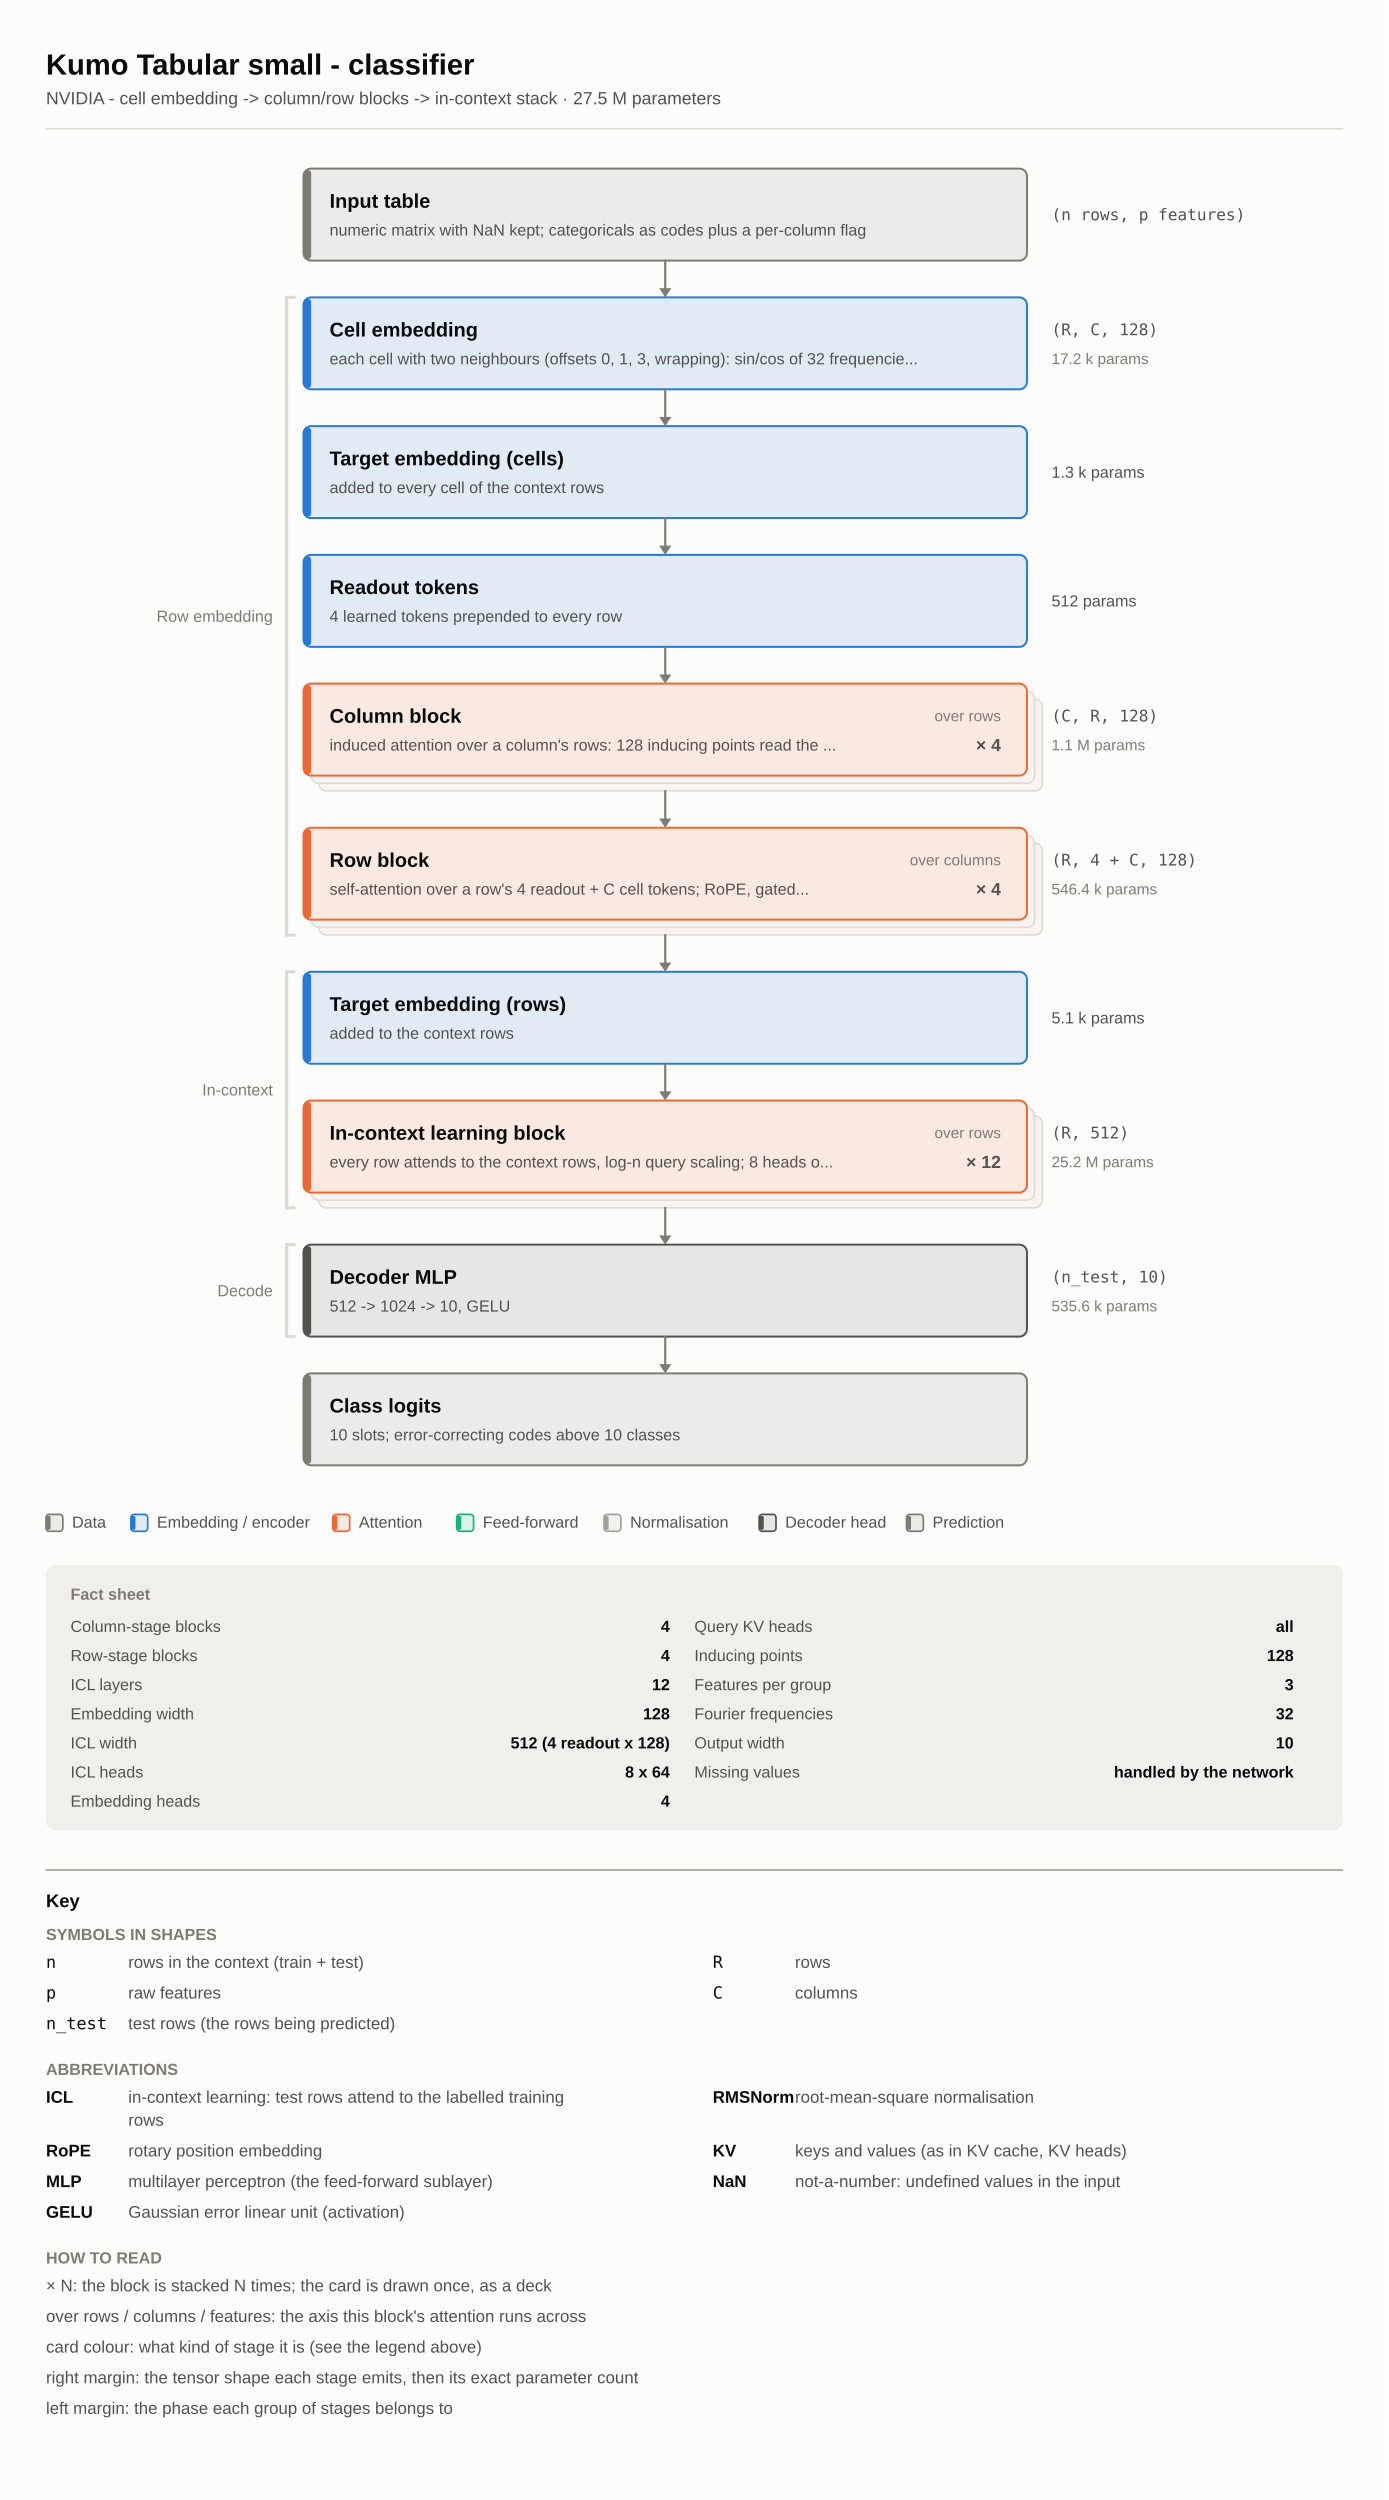
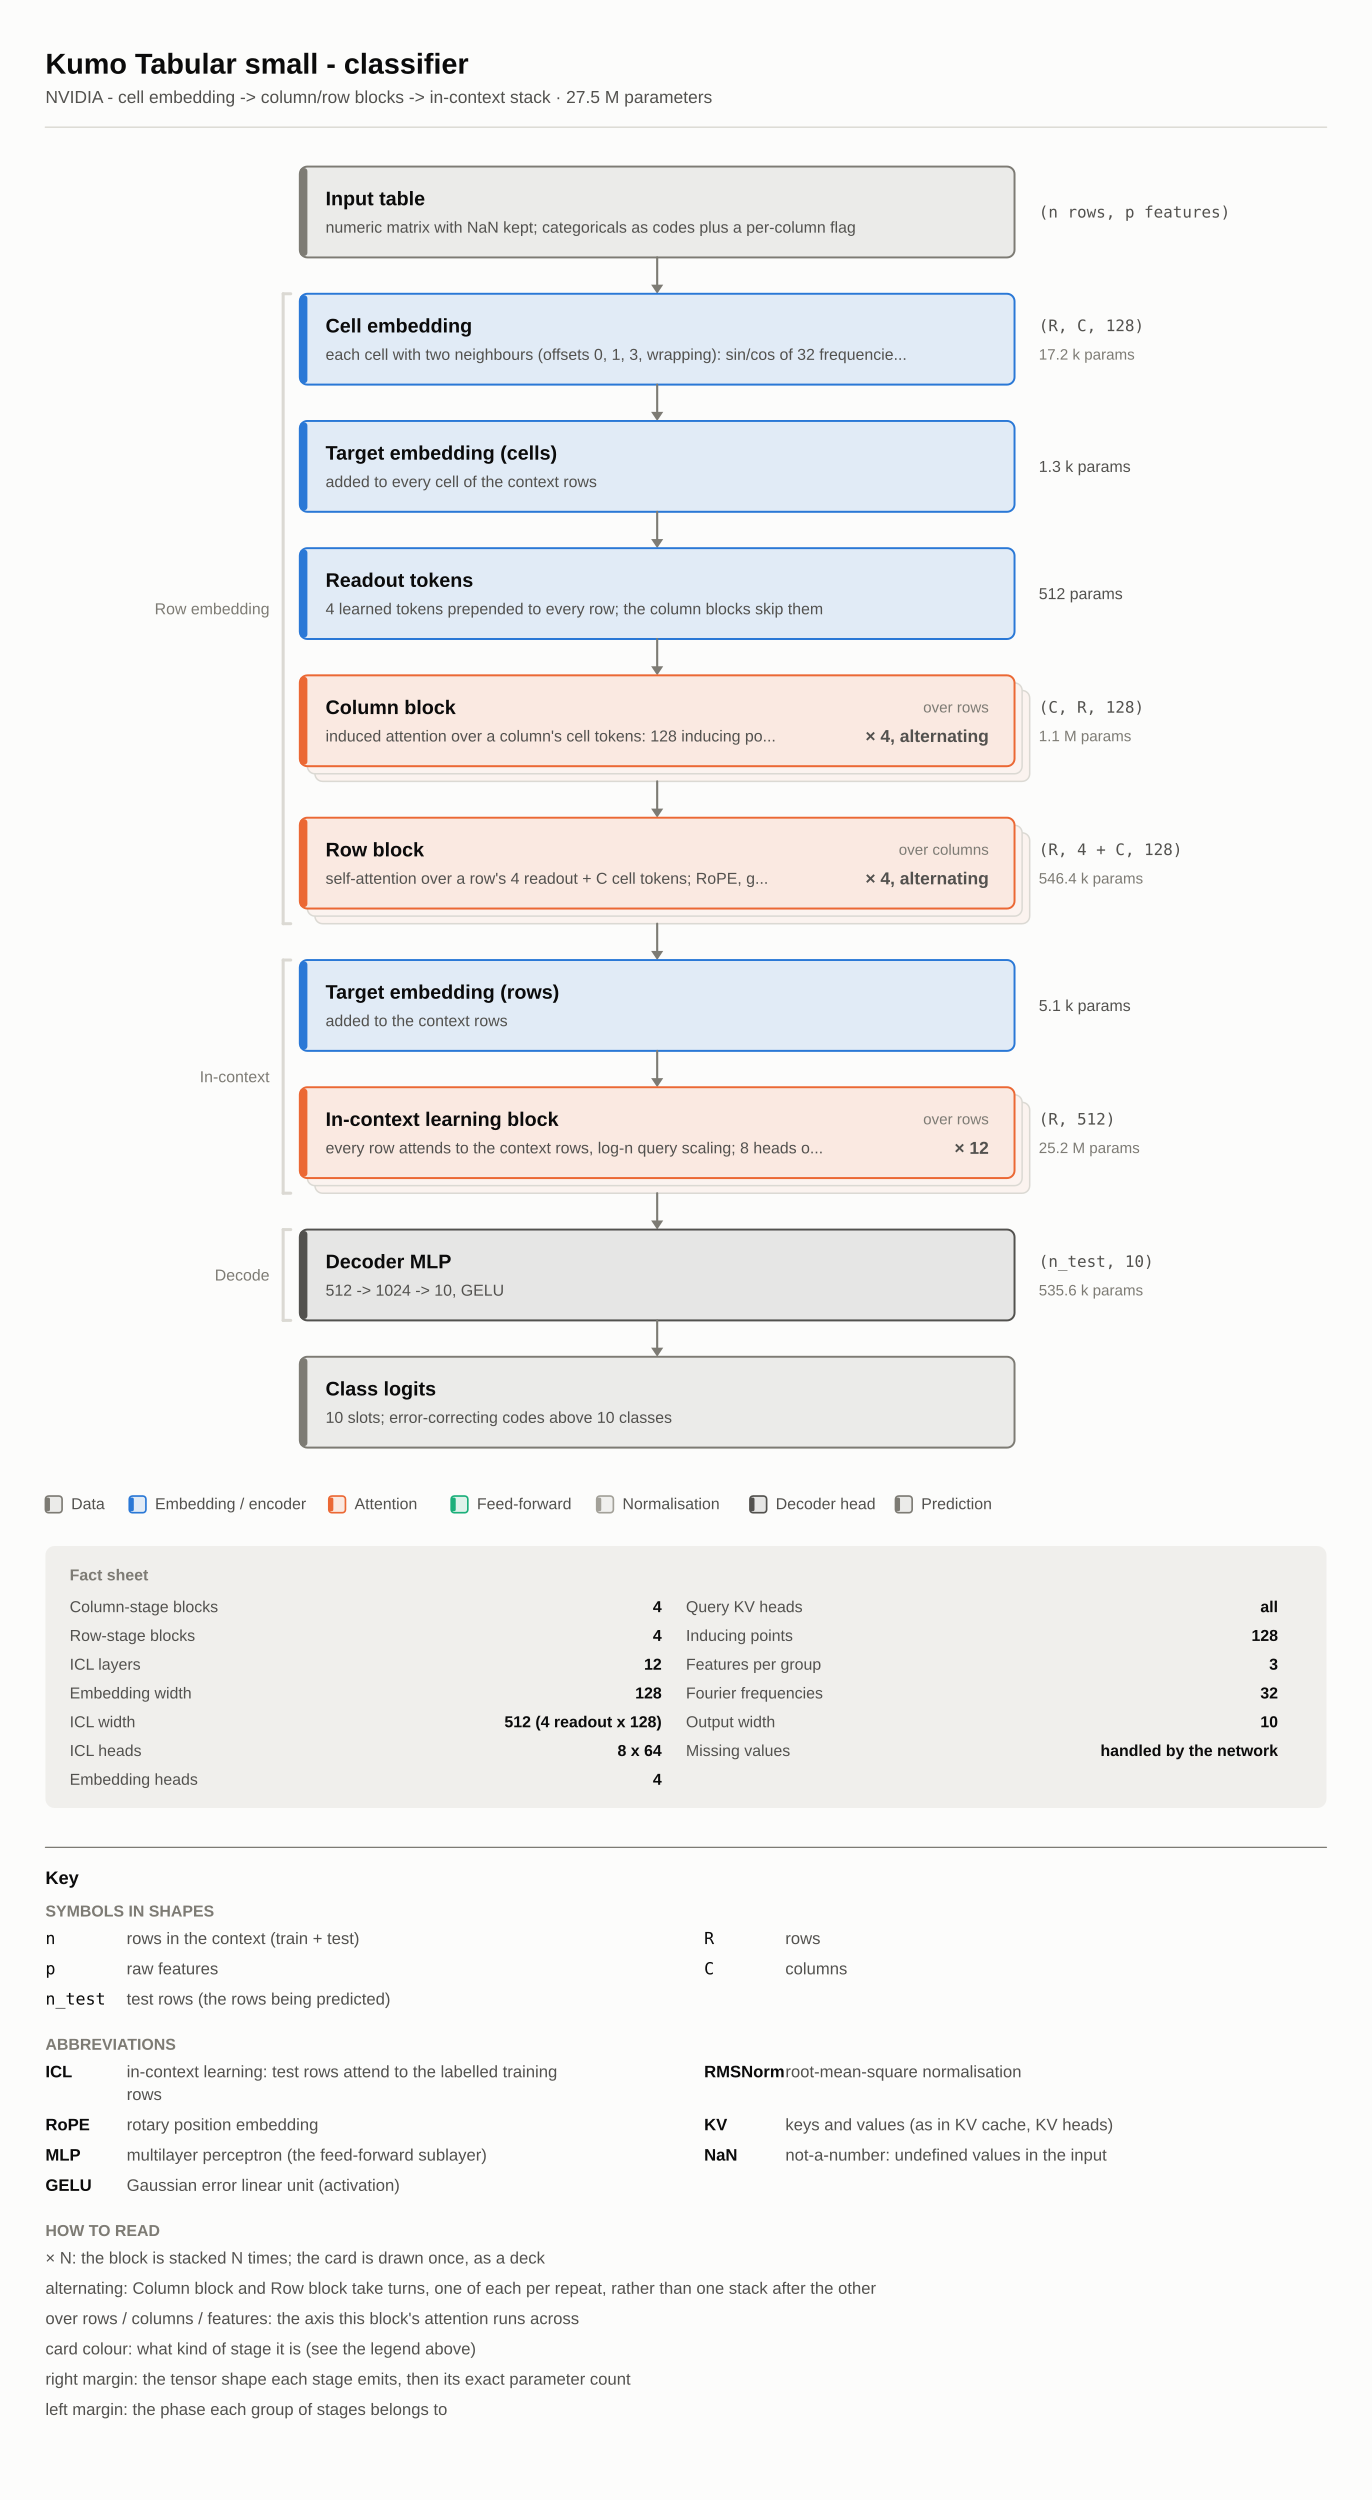
- <svg xmlns="http://www.w3.org/2000/svg" width="906" height="1631" viewBox="0 0 906 1631">
-   <rect width="906" height="1631" fill="#fcfcfb" />
+ <svg xmlns="http://www.w3.org/2000/svg" width="906" height="1651" viewBox="0 0 906 1651">
+   <rect width="906" height="1651" fill="#fcfcfb" />
  <text x="30" y="42" dy="0.35em" font-family="-apple-system, BlinkMacSystemFont, 'Segoe UI', 'Helvetica Neue', Arial, sans-serif" font-size="19px" font-weight="600" fill="#0b0b0b">Kumo Tabular small - classifier</text>
  <text x="30" y="64" dy="0.35em" font-family="-apple-system, BlinkMacSystemFont, 'Segoe UI', 'Helvetica Neue', Arial, sans-serif" font-size="11.5px" fill="#52514e">NVIDIA  -  cell embedding -&gt; column/row blocks -&gt; in-context stack  ·  27.5 M parameters</text>
  <line x1="30" y1="84" x2="876" y2="84" stroke="#dbd9d3" stroke-width="1" stroke-linecap="round" />
  <rect x="198" y="110" width="472" height="60" rx="5" fill="#EBEBE9" stroke="#7d7b74" stroke-width="1.3" />
  <rect x="198" y="111" width="5" height="58" rx="2" fill="#7d7b74" />
  <text x="215" y="131" dy="0.35em" font-family="-apple-system, BlinkMacSystemFont, 'Segoe UI', 'Helvetica Neue', Arial, sans-serif" font-size="13px" font-weight="600" fill="#0b0b0b">Input table</text>
  <text x="215" y="150" dy="0.35em" font-family="-apple-system, BlinkMacSystemFont, 'Segoe UI', 'Helvetica Neue', Arial, sans-serif" font-size="10.5px" fill="#52514e">numeric matrix with NaN kept; categoricals as codes plus a per-column flag</text>
  <text x="686" y="140" dy="0.35em" font-family="ui-monospace, SFMono-Regular, Menlo, Consolas, monospace" font-size="10.5px" fill="#52514e">(n rows, p features)</text>
  <line x1="434" y1="170" x2="434" y2="189" stroke="#7d7b74" stroke-width="1.4" stroke-linecap="round" />
  <polygon points="430,188 438,188 434,194" fill="#7d7b74" />
  <rect x="198" y="194" width="472" height="60" rx="5" fill="#E1EBF6" stroke="#2a78d6" stroke-width="1.3" />
  <rect x="198" y="195" width="5" height="58" rx="2" fill="#2a78d6" />
  <text x="215" y="215" dy="0.35em" font-family="-apple-system, BlinkMacSystemFont, 'Segoe UI', 'Helvetica Neue', Arial, sans-serif" font-size="13px" font-weight="600" fill="#0b0b0b">Cell embedding</text>
  <text x="215" y="234" dy="0.35em" font-family="-apple-system, BlinkMacSystemFont, 'Segoe UI', 'Helvetica Neue', Arial, sans-serif" font-size="10.5px" fill="#52514e">each cell with two neighbours (offsets 0, 1, 3, wrapping): sin/cos of 32 frequencie...</text>
  <text x="686" y="215" dy="0.35em" font-family="ui-monospace, SFMono-Regular, Menlo, Consolas, monospace" font-size="10.5px" fill="#52514e">(R, C, 128)</text>
  <text x="686" y="234" dy="0.35em" font-family="-apple-system, BlinkMacSystemFont, 'Segoe UI', 'Helvetica Neue', Arial, sans-serif" font-size="10px" fill="#7d7b74">17.2 k params</text>
  <line x1="434" y1="254" x2="434" y2="273" stroke="#7d7b74" stroke-width="1.4" stroke-linecap="round" />
  <polygon points="430,272 438,272 434,278" fill="#7d7b74" />
  <rect x="198" y="278" width="472" height="60" rx="5" fill="#E1EBF6" stroke="#2a78d6" stroke-width="1.3" />
  <rect x="198" y="279" width="5" height="58" rx="2" fill="#2a78d6" />
  <text x="215" y="299" dy="0.35em" font-family="-apple-system, BlinkMacSystemFont, 'Segoe UI', 'Helvetica Neue', Arial, sans-serif" font-size="13px" font-weight="600" fill="#0b0b0b">Target embedding (cells)</text>
  <text x="215" y="318" dy="0.35em" font-family="-apple-system, BlinkMacSystemFont, 'Segoe UI', 'Helvetica Neue', Arial, sans-serif" font-size="10.5px" fill="#52514e">added to every cell of the context rows</text>
  <text x="686" y="308" dy="0.35em" font-family="-apple-system, BlinkMacSystemFont, 'Segoe UI', 'Helvetica Neue', Arial, sans-serif" font-size="10.5px" fill="#52514e">1.3 k params</text>
  <line x1="434" y1="338" x2="434" y2="357" stroke="#7d7b74" stroke-width="1.4" stroke-linecap="round" />
  <polygon points="430,356 438,356 434,362" fill="#7d7b74" />
  <rect x="198" y="362" width="472" height="60" rx="5" fill="#E1EBF6" stroke="#2a78d6" stroke-width="1.3" />
  <rect x="198" y="363" width="5" height="58" rx="2" fill="#2a78d6" />
  <text x="215" y="383" dy="0.35em" font-family="-apple-system, BlinkMacSystemFont, 'Segoe UI', 'Helvetica Neue', Arial, sans-serif" font-size="13px" font-weight="600" fill="#0b0b0b">Readout tokens</text>
-   <text x="215" y="402" dy="0.35em" font-family="-apple-system, BlinkMacSystemFont, 'Segoe UI', 'Helvetica Neue', Arial, sans-serif" font-size="10.5px" fill="#52514e">4 learned tokens prepended to every row</text>
+   <text x="215" y="402" dy="0.35em" font-family="-apple-system, BlinkMacSystemFont, 'Segoe UI', 'Helvetica Neue', Arial, sans-serif" font-size="10.5px" fill="#52514e">4 learned tokens prepended to every row; the column blocks skip them</text>
  <text x="686" y="392" dy="0.35em" font-family="-apple-system, BlinkMacSystemFont, 'Segoe UI', 'Helvetica Neue', Arial, sans-serif" font-size="10.5px" fill="#52514e">512 params</text>
  <line x1="434" y1="422" x2="434" y2="441" stroke="#7d7b74" stroke-width="1.4" stroke-linecap="round" />
  <polygon points="430,440 438,440 434,446" fill="#7d7b74" />
  <rect x="208" y="456" width="472" height="60" rx="5" fill="#FBF3EF" stroke="#dbd9d3" stroke-width="1" />
  <rect x="203" y="451" width="472" height="60" rx="5" fill="#FBF3EF" stroke="#dbd9d3" stroke-width="1" />
  <rect x="198" y="446" width="472" height="60" rx="5" fill="#FAE9E1" stroke="#eb6834" stroke-width="1.3" />
  <rect x="198" y="447" width="5" height="58" rx="2" fill="#eb6834" />
  <text x="215" y="467" dy="0.35em" font-family="-apple-system, BlinkMacSystemFont, 'Segoe UI', 'Helvetica Neue', Arial, sans-serif" font-size="13px" font-weight="600" fill="#0b0b0b">Column block</text>
-   <text x="215" y="486" dy="0.35em" font-family="-apple-system, BlinkMacSystemFont, 'Segoe UI', 'Helvetica Neue', Arial, sans-serif" font-size="10.5px" fill="#52514e">induced attention over a column's rows: 128 inducing points read the ...</text>
+   <text x="215" y="486" dy="0.35em" font-family="-apple-system, BlinkMacSystemFont, 'Segoe UI', 'Helvetica Neue', Arial, sans-serif" font-size="10.5px" fill="#52514e">induced attention over a column's cell tokens: 128 inducing po...</text>
  <text x="653" y="467" dy="0.35em" font-family="-apple-system, BlinkMacSystemFont, 'Segoe UI', 'Helvetica Neue', Arial, sans-serif" font-size="10px" text-anchor="end" fill="#7d7b74">over rows</text>
-   <text x="653" y="486" dy="0.35em" font-family="-apple-system, BlinkMacSystemFont, 'Segoe UI', 'Helvetica Neue', Arial, sans-serif" font-size="11.5px" font-weight="600" text-anchor="end" fill="#52514e">× 4</text>
+   <text x="653" y="486" dy="0.35em" font-family="-apple-system, BlinkMacSystemFont, 'Segoe UI', 'Helvetica Neue', Arial, sans-serif" font-size="11.5px" font-weight="600" text-anchor="end" fill="#52514e">× 4, alternating</text>
  <text x="686" y="467" dy="0.35em" font-family="ui-monospace, SFMono-Regular, Menlo, Consolas, monospace" font-size="10.5px" fill="#52514e">(C, R, 128)</text>
  <text x="686" y="486" dy="0.35em" font-family="-apple-system, BlinkMacSystemFont, 'Segoe UI', 'Helvetica Neue', Arial, sans-serif" font-size="10px" fill="#7d7b74">1.1 M params</text>
  <line x1="434" y1="516" x2="434" y2="535" stroke="#7d7b74" stroke-width="1.4" stroke-linecap="round" />
  <polygon points="430,534 438,534 434,540" fill="#7d7b74" />
  <rect x="208" y="550" width="472" height="60" rx="5" fill="#FBF3EF" stroke="#dbd9d3" stroke-width="1" />
  <rect x="203" y="545" width="472" height="60" rx="5" fill="#FBF3EF" stroke="#dbd9d3" stroke-width="1" />
  <rect x="198" y="540" width="472" height="60" rx="5" fill="#FAE9E1" stroke="#eb6834" stroke-width="1.3" />
  <rect x="198" y="541" width="5" height="58" rx="2" fill="#eb6834" />
  <text x="215" y="561" dy="0.35em" font-family="-apple-system, BlinkMacSystemFont, 'Segoe UI', 'Helvetica Neue', Arial, sans-serif" font-size="13px" font-weight="600" fill="#0b0b0b">Row block</text>
-   <text x="215" y="580" dy="0.35em" font-family="-apple-system, BlinkMacSystemFont, 'Segoe UI', 'Helvetica Neue', Arial, sans-serif" font-size="10.5px" fill="#52514e">self-attention over a row's 4 readout + C cell tokens; RoPE, gated...</text>
+   <text x="215" y="580" dy="0.35em" font-family="-apple-system, BlinkMacSystemFont, 'Segoe UI', 'Helvetica Neue', Arial, sans-serif" font-size="10.5px" fill="#52514e">self-attention over a row's 4 readout + C cell tokens; RoPE, g...</text>
  <text x="653" y="561" dy="0.35em" font-family="-apple-system, BlinkMacSystemFont, 'Segoe UI', 'Helvetica Neue', Arial, sans-serif" font-size="10px" text-anchor="end" fill="#7d7b74">over columns</text>
-   <text x="653" y="580" dy="0.35em" font-family="-apple-system, BlinkMacSystemFont, 'Segoe UI', 'Helvetica Neue', Arial, sans-serif" font-size="11.5px" font-weight="600" text-anchor="end" fill="#52514e">× 4</text>
+   <text x="653" y="580" dy="0.35em" font-family="-apple-system, BlinkMacSystemFont, 'Segoe UI', 'Helvetica Neue', Arial, sans-serif" font-size="11.5px" font-weight="600" text-anchor="end" fill="#52514e">× 4, alternating</text>
  <text x="686" y="561" dy="0.35em" font-family="ui-monospace, SFMono-Regular, Menlo, Consolas, monospace" font-size="10.5px" fill="#52514e">(R, 4 + C, 128)</text>
  <text x="686" y="580" dy="0.35em" font-family="-apple-system, BlinkMacSystemFont, 'Segoe UI', 'Helvetica Neue', Arial, sans-serif" font-size="10px" fill="#7d7b74">546.4 k params</text>
  <line x1="434" y1="610" x2="434" y2="629" stroke="#7d7b74" stroke-width="1.4" stroke-linecap="round" />
  <polygon points="430,628 438,628 434,634" fill="#7d7b74" />
  <rect x="198" y="634" width="472" height="60" rx="5" fill="#E1EBF6" stroke="#2a78d6" stroke-width="1.3" />
  <rect x="198" y="635" width="5" height="58" rx="2" fill="#2a78d6" />
  <text x="215" y="655" dy="0.35em" font-family="-apple-system, BlinkMacSystemFont, 'Segoe UI', 'Helvetica Neue', Arial, sans-serif" font-size="13px" font-weight="600" fill="#0b0b0b">Target embedding (rows)</text>
  <text x="215" y="674" dy="0.35em" font-family="-apple-system, BlinkMacSystemFont, 'Segoe UI', 'Helvetica Neue', Arial, sans-serif" font-size="10.5px" fill="#52514e">added to the context rows</text>
  <text x="686" y="664" dy="0.35em" font-family="-apple-system, BlinkMacSystemFont, 'Segoe UI', 'Helvetica Neue', Arial, sans-serif" font-size="10.5px" fill="#52514e">5.1 k params</text>
  <line x1="434" y1="694" x2="434" y2="713" stroke="#7d7b74" stroke-width="1.4" stroke-linecap="round" />
  <polygon points="430,712 438,712 434,718" fill="#7d7b74" />
  <rect x="208" y="728" width="472" height="60" rx="5" fill="#FBF3EF" stroke="#dbd9d3" stroke-width="1" />
  <rect x="203" y="723" width="472" height="60" rx="5" fill="#FBF3EF" stroke="#dbd9d3" stroke-width="1" />
  <rect x="198" y="718" width="472" height="60" rx="5" fill="#FAE9E1" stroke="#eb6834" stroke-width="1.3" />
  <rect x="198" y="719" width="5" height="58" rx="2" fill="#eb6834" />
  <text x="215" y="739" dy="0.35em" font-family="-apple-system, BlinkMacSystemFont, 'Segoe UI', 'Helvetica Neue', Arial, sans-serif" font-size="13px" font-weight="600" fill="#0b0b0b">In-context learning block</text>
  <text x="215" y="758" dy="0.35em" font-family="-apple-system, BlinkMacSystemFont, 'Segoe UI', 'Helvetica Neue', Arial, sans-serif" font-size="10.5px" fill="#52514e">every row attends to the context rows, log-n query scaling; 8 heads o...</text>
  <text x="653" y="739" dy="0.35em" font-family="-apple-system, BlinkMacSystemFont, 'Segoe UI', 'Helvetica Neue', Arial, sans-serif" font-size="10px" text-anchor="end" fill="#7d7b74">over rows</text>
  <text x="653" y="758" dy="0.35em" font-family="-apple-system, BlinkMacSystemFont, 'Segoe UI', 'Helvetica Neue', Arial, sans-serif" font-size="11.5px" font-weight="600" text-anchor="end" fill="#52514e">× 12</text>
  <text x="686" y="739" dy="0.35em" font-family="ui-monospace, SFMono-Regular, Menlo, Consolas, monospace" font-size="10.5px" fill="#52514e">(R, 512)</text>
  <text x="686" y="758" dy="0.35em" font-family="-apple-system, BlinkMacSystemFont, 'Segoe UI', 'Helvetica Neue', Arial, sans-serif" font-size="10px" fill="#7d7b74">25.2 M params</text>
  <line x1="434" y1="788" x2="434" y2="807" stroke="#7d7b74" stroke-width="1.4" stroke-linecap="round" />
  <polygon points="430,806 438,806 434,812" fill="#7d7b74" />
  <rect x="198" y="812" width="472" height="60" rx="5" fill="#E6E6E5" stroke="#52514e" stroke-width="1.3" />
  <rect x="198" y="813" width="5" height="58" rx="2" fill="#52514e" />
  <text x="215" y="833" dy="0.35em" font-family="-apple-system, BlinkMacSystemFont, 'Segoe UI', 'Helvetica Neue', Arial, sans-serif" font-size="13px" font-weight="600" fill="#0b0b0b">Decoder MLP</text>
  <text x="215" y="852" dy="0.35em" font-family="-apple-system, BlinkMacSystemFont, 'Segoe UI', 'Helvetica Neue', Arial, sans-serif" font-size="10.5px" fill="#52514e">512 -&gt; 1024 -&gt; 10, GELU</text>
  <text x="686" y="833" dy="0.35em" font-family="ui-monospace, SFMono-Regular, Menlo, Consolas, monospace" font-size="10.5px" fill="#52514e">(n_test, 10)</text>
  <text x="686" y="852" dy="0.35em" font-family="-apple-system, BlinkMacSystemFont, 'Segoe UI', 'Helvetica Neue', Arial, sans-serif" font-size="10px" fill="#7d7b74">535.6 k params</text>
  <line x1="434" y1="872" x2="434" y2="891" stroke="#7d7b74" stroke-width="1.4" stroke-linecap="round" />
  <polygon points="430,890 438,890 434,896" fill="#7d7b74" />
  <rect x="198" y="896" width="472" height="60" rx="5" fill="#EBEBE9" stroke="#7d7b74" stroke-width="1.3" />
  <rect x="198" y="897" width="5" height="58" rx="2" fill="#7d7b74" />
  <text x="215" y="917" dy="0.35em" font-family="-apple-system, BlinkMacSystemFont, 'Segoe UI', 'Helvetica Neue', Arial, sans-serif" font-size="13px" font-weight="600" fill="#0b0b0b">Class logits</text>
  <text x="215" y="936" dy="0.35em" font-family="-apple-system, BlinkMacSystemFont, 'Segoe UI', 'Helvetica Neue', Arial, sans-serif" font-size="10.5px" fill="#52514e">10 slots; error-correcting codes above 10 classes</text>
  <line x1="187" y1="194" x2="187" y2="610" stroke="#dbd9d3" stroke-width="2" stroke-linecap="round" />
  <line x1="187" y1="194" x2="192" y2="194" stroke="#dbd9d3" stroke-width="2" stroke-linecap="round" />
  <line x1="187" y1="610" x2="192" y2="610" stroke="#dbd9d3" stroke-width="2" stroke-linecap="round" />
  <text x="178" y="402" dy="0.35em" font-family="-apple-system, BlinkMacSystemFont, 'Segoe UI', 'Helvetica Neue', Arial, sans-serif" font-size="10.5px" text-anchor="end" fill="#7d7b74">Row embedding</text>
  <line x1="187" y1="634" x2="187" y2="788" stroke="#dbd9d3" stroke-width="2" stroke-linecap="round" />
  <line x1="187" y1="634" x2="192" y2="634" stroke="#dbd9d3" stroke-width="2" stroke-linecap="round" />
  <line x1="187" y1="788" x2="192" y2="788" stroke="#dbd9d3" stroke-width="2" stroke-linecap="round" />
  <text x="178" y="711" dy="0.35em" font-family="-apple-system, BlinkMacSystemFont, 'Segoe UI', 'Helvetica Neue', Arial, sans-serif" font-size="10.5px" text-anchor="end" fill="#7d7b74">In-context</text>
  <line x1="187" y1="812" x2="187" y2="872" stroke="#dbd9d3" stroke-width="2" stroke-linecap="round" />
  <line x1="187" y1="812" x2="192" y2="812" stroke="#dbd9d3" stroke-width="2" stroke-linecap="round" />
  <line x1="187" y1="872" x2="192" y2="872" stroke="#dbd9d3" stroke-width="2" stroke-linecap="round" />
  <text x="178" y="842" dy="0.35em" font-family="-apple-system, BlinkMacSystemFont, 'Segoe UI', 'Helvetica Neue', Arial, sans-serif" font-size="10.5px" text-anchor="end" fill="#7d7b74">Decode</text>
  <rect x="30" y="988" width="11" height="11" rx="2" fill="#EBEBE9" stroke="#7d7b74" stroke-width="1.1" />
  <rect x="30" y="989" width="3" height="9" rx="1" fill="#7d7b74" />
  <text x="47" y="993" dy="0.35em" font-family="-apple-system, BlinkMacSystemFont, 'Segoe UI', 'Helvetica Neue', Arial, sans-serif" font-size="10.5px" fill="#52514e">Data</text>
  <rect x="85.37" y="988" width="11" height="11" rx="2" fill="#E1EBF6" stroke="#2a78d6" stroke-width="1.1" />
  <rect x="85.37" y="989" width="3" height="9" rx="1" fill="#2a78d6" />
  <text x="102.37" y="993" dy="0.35em" font-family="-apple-system, BlinkMacSystemFont, 'Segoe UI', 'Helvetica Neue', Arial, sans-serif" font-size="10.5px" fill="#52514e">Embedding / encoder</text>
  <rect x="217.13" y="988" width="11" height="11" rx="2" fill="#FAE9E1" stroke="#eb6834" stroke-width="1.1" />
  <rect x="217.13" y="989" width="3" height="9" rx="1" fill="#eb6834" />
  <text x="234.13" y="993" dy="0.35em" font-family="-apple-system, BlinkMacSystemFont, 'Segoe UI', 'Helvetica Neue', Arial, sans-serif" font-size="10.5px" fill="#52514e">Attention</text>
  <rect x="297.96" y="988" width="11" height="11" rx="2" fill="#DFF2EA" stroke="#1baf7a" stroke-width="1.1" />
  <rect x="297.96" y="989" width="3" height="9" rx="1" fill="#1baf7a" />
  <text x="314.96" y="993" dy="0.35em" font-family="-apple-system, BlinkMacSystemFont, 'Segoe UI', 'Helvetica Neue', Arial, sans-serif" font-size="10.5px" fill="#52514e">Feed-forward</text>
  <rect x="394.07" y="988" width="11" height="11" rx="2" fill="#F0F0EE" stroke="#a3a199" stroke-width="1.1" />
  <rect x="394.07" y="989" width="3" height="9" rx="1" fill="#a3a199" />
  <text x="411.07" y="993" dy="0.35em" font-family="-apple-system, BlinkMacSystemFont, 'Segoe UI', 'Helvetica Neue', Arial, sans-serif" font-size="10.5px" fill="#52514e">Normalisation</text>
  <rect x="495.27" y="988" width="11" height="11" rx="2" fill="#E6E6E5" stroke="#52514e" stroke-width="1.1" />
  <rect x="495.27" y="989" width="3" height="9" rx="1" fill="#52514e" />
  <text x="512.27" y="993" dy="0.35em" font-family="-apple-system, BlinkMacSystemFont, 'Segoe UI', 'Helvetica Neue', Arial, sans-serif" font-size="10.5px" fill="#52514e">Decoder head</text>
  <rect x="591.38" y="988" width="11" height="11" rx="2" fill="#EBEBE9" stroke="#7d7b74" stroke-width="1.1" />
  <rect x="591.38" y="989" width="3" height="9" rx="1" fill="#7d7b74" />
  <text x="608.38" y="993" dy="0.35em" font-family="-apple-system, BlinkMacSystemFont, 'Segoe UI', 'Helvetica Neue', Arial, sans-serif" font-size="10.5px" fill="#52514e">Prediction</text>
  <rect x="30" y="1021" width="846" height="173" rx="6" fill="#f0efec" />
  <text x="46" y="1040" dy="0.35em" font-family="-apple-system, BlinkMacSystemFont, 'Segoe UI', 'Helvetica Neue', Arial, sans-serif" font-size="10.5px" font-weight="600" fill="#7d7b74">Fact sheet</text>
  <text x="46" y="1061" dy="0.35em" font-family="-apple-system, BlinkMacSystemFont, 'Segoe UI', 'Helvetica Neue', Arial, sans-serif" font-size="10.5px" fill="#52514e">Column-stage blocks</text>
  <text x="437" y="1061" dy="0.35em" font-family="-apple-system, BlinkMacSystemFont, 'Segoe UI', 'Helvetica Neue', Arial, sans-serif" font-size="10.5px" font-weight="600" text-anchor="end" fill="#0b0b0b">4</text>
  <text x="46" y="1080" dy="0.35em" font-family="-apple-system, BlinkMacSystemFont, 'Segoe UI', 'Helvetica Neue', Arial, sans-serif" font-size="10.5px" fill="#52514e">Row-stage blocks</text>
  <text x="437" y="1080" dy="0.35em" font-family="-apple-system, BlinkMacSystemFont, 'Segoe UI', 'Helvetica Neue', Arial, sans-serif" font-size="10.5px" font-weight="600" text-anchor="end" fill="#0b0b0b">4</text>
  <text x="46" y="1099" dy="0.35em" font-family="-apple-system, BlinkMacSystemFont, 'Segoe UI', 'Helvetica Neue', Arial, sans-serif" font-size="10.5px" fill="#52514e">ICL layers</text>
  <text x="437" y="1099" dy="0.35em" font-family="-apple-system, BlinkMacSystemFont, 'Segoe UI', 'Helvetica Neue', Arial, sans-serif" font-size="10.5px" font-weight="600" text-anchor="end" fill="#0b0b0b">12</text>
  <text x="46" y="1118" dy="0.35em" font-family="-apple-system, BlinkMacSystemFont, 'Segoe UI', 'Helvetica Neue', Arial, sans-serif" font-size="10.5px" fill="#52514e">Embedding width</text>
  <text x="437" y="1118" dy="0.35em" font-family="-apple-system, BlinkMacSystemFont, 'Segoe UI', 'Helvetica Neue', Arial, sans-serif" font-size="10.5px" font-weight="600" text-anchor="end" fill="#0b0b0b">128</text>
  <text x="46" y="1137" dy="0.35em" font-family="-apple-system, BlinkMacSystemFont, 'Segoe UI', 'Helvetica Neue', Arial, sans-serif" font-size="10.5px" fill="#52514e">ICL width</text>
  <text x="437" y="1137" dy="0.35em" font-family="-apple-system, BlinkMacSystemFont, 'Segoe UI', 'Helvetica Neue', Arial, sans-serif" font-size="10.5px" font-weight="600" text-anchor="end" fill="#0b0b0b">512 (4 readout x 128)</text>
  <text x="46" y="1156" dy="0.35em" font-family="-apple-system, BlinkMacSystemFont, 'Segoe UI', 'Helvetica Neue', Arial, sans-serif" font-size="10.5px" fill="#52514e">ICL heads</text>
  <text x="437" y="1156" dy="0.35em" font-family="-apple-system, BlinkMacSystemFont, 'Segoe UI', 'Helvetica Neue', Arial, sans-serif" font-size="10.5px" font-weight="600" text-anchor="end" fill="#0b0b0b">8 x 64</text>
  <text x="46" y="1175" dy="0.35em" font-family="-apple-system, BlinkMacSystemFont, 'Segoe UI', 'Helvetica Neue', Arial, sans-serif" font-size="10.5px" fill="#52514e">Embedding heads</text>
  <text x="437" y="1175" dy="0.35em" font-family="-apple-system, BlinkMacSystemFont, 'Segoe UI', 'Helvetica Neue', Arial, sans-serif" font-size="10.5px" font-weight="600" text-anchor="end" fill="#0b0b0b">4</text>
  <text x="453" y="1061" dy="0.35em" font-family="-apple-system, BlinkMacSystemFont, 'Segoe UI', 'Helvetica Neue', Arial, sans-serif" font-size="10.5px" fill="#52514e">Query KV heads</text>
  <text x="844" y="1061" dy="0.35em" font-family="-apple-system, BlinkMacSystemFont, 'Segoe UI', 'Helvetica Neue', Arial, sans-serif" font-size="10.5px" font-weight="600" text-anchor="end" fill="#0b0b0b">all</text>
  <text x="453" y="1080" dy="0.35em" font-family="-apple-system, BlinkMacSystemFont, 'Segoe UI', 'Helvetica Neue', Arial, sans-serif" font-size="10.5px" fill="#52514e">Inducing points</text>
  <text x="844" y="1080" dy="0.35em" font-family="-apple-system, BlinkMacSystemFont, 'Segoe UI', 'Helvetica Neue', Arial, sans-serif" font-size="10.5px" font-weight="600" text-anchor="end" fill="#0b0b0b">128</text>
  <text x="453" y="1099" dy="0.35em" font-family="-apple-system, BlinkMacSystemFont, 'Segoe UI', 'Helvetica Neue', Arial, sans-serif" font-size="10.5px" fill="#52514e">Features per group</text>
  <text x="844" y="1099" dy="0.35em" font-family="-apple-system, BlinkMacSystemFont, 'Segoe UI', 'Helvetica Neue', Arial, sans-serif" font-size="10.5px" font-weight="600" text-anchor="end" fill="#0b0b0b">3</text>
  <text x="453" y="1118" dy="0.35em" font-family="-apple-system, BlinkMacSystemFont, 'Segoe UI', 'Helvetica Neue', Arial, sans-serif" font-size="10.5px" fill="#52514e">Fourier frequencies</text>
  <text x="844" y="1118" dy="0.35em" font-family="-apple-system, BlinkMacSystemFont, 'Segoe UI', 'Helvetica Neue', Arial, sans-serif" font-size="10.5px" font-weight="600" text-anchor="end" fill="#0b0b0b">32</text>
  <text x="453" y="1137" dy="0.35em" font-family="-apple-system, BlinkMacSystemFont, 'Segoe UI', 'Helvetica Neue', Arial, sans-serif" font-size="10.5px" fill="#52514e">Output width</text>
  <text x="844" y="1137" dy="0.35em" font-family="-apple-system, BlinkMacSystemFont, 'Segoe UI', 'Helvetica Neue', Arial, sans-serif" font-size="10.5px" font-weight="600" text-anchor="end" fill="#0b0b0b">10</text>
  <text x="453" y="1156" dy="0.35em" font-family="-apple-system, BlinkMacSystemFont, 'Segoe UI', 'Helvetica Neue', Arial, sans-serif" font-size="10.5px" fill="#52514e">Missing values</text>
  <text x="844" y="1156" dy="0.35em" font-family="-apple-system, BlinkMacSystemFont, 'Segoe UI', 'Helvetica Neue', Arial, sans-serif" font-size="10.5px" font-weight="600" text-anchor="end" fill="#0b0b0b">handled by the network</text>
  <line x1="30" y1="1220" x2="876" y2="1220" stroke="#7d7b74" stroke-width="0.8" stroke-linecap="round" />
  <text x="30" y="1240" dy="0.35em" font-family="-apple-system, BlinkMacSystemFont, 'Segoe UI', 'Helvetica Neue', Arial, sans-serif" font-size="12px" font-weight="600" fill="#0b0b0b">Key</text>
  <text x="30" y="1262" dy="0.35em" font-family="-apple-system, BlinkMacSystemFont, 'Segoe UI', 'Helvetica Neue', Arial, sans-serif" font-size="10.5px" font-weight="600" fill="#7d7b74">SYMBOLS IN SHAPES</text>
  <text x="30" y="1280" dy="0.35em" font-family="ui-monospace, SFMono-Regular, Menlo, Consolas, monospace" font-size="11px" fill="#0b0b0b">n</text>
  <text x="83.6" y="1280" dy="0.35em" font-family="-apple-system, BlinkMacSystemFont, 'Segoe UI', 'Helvetica Neue', Arial, sans-serif" font-size="11px" fill="#52514e">rows in the context (train + test)</text>
  <text x="30" y="1300" dy="0.35em" font-family="ui-monospace, SFMono-Regular, Menlo, Consolas, monospace" font-size="11px" fill="#0b0b0b">p</text>
  <text x="83.6" y="1300" dy="0.35em" font-family="-apple-system, BlinkMacSystemFont, 'Segoe UI', 'Helvetica Neue', Arial, sans-serif" font-size="11px" fill="#52514e">raw features</text>
  <text x="30" y="1320" dy="0.35em" font-family="ui-monospace, SFMono-Regular, Menlo, Consolas, monospace" font-size="11px" fill="#0b0b0b">n_test</text>
  <text x="83.6" y="1320" dy="0.35em" font-family="-apple-system, BlinkMacSystemFont, 'Segoe UI', 'Helvetica Neue', Arial, sans-serif" font-size="11px" fill="#52514e">test rows (the rows being predicted)</text>
  <text x="465" y="1280" dy="0.35em" font-family="ui-monospace, SFMono-Regular, Menlo, Consolas, monospace" font-size="11px" fill="#0b0b0b">R</text>
  <text x="518.6" y="1280" dy="0.35em" font-family="-apple-system, BlinkMacSystemFont, 'Segoe UI', 'Helvetica Neue', Arial, sans-serif" font-size="11px" fill="#52514e">rows</text>
  <text x="465" y="1300" dy="0.35em" font-family="ui-monospace, SFMono-Regular, Menlo, Consolas, monospace" font-size="11px" fill="#0b0b0b">C</text>
  <text x="518.6" y="1300" dy="0.35em" font-family="-apple-system, BlinkMacSystemFont, 'Segoe UI', 'Helvetica Neue', Arial, sans-serif" font-size="11px" fill="#52514e">columns</text>
  <text x="30" y="1350" dy="0.35em" font-family="-apple-system, BlinkMacSystemFont, 'Segoe UI', 'Helvetica Neue', Arial, sans-serif" font-size="10.5px" font-weight="600" fill="#7d7b74">ABBREVIATIONS</text>
  <text x="30" y="1368" dy="0.35em" font-family="-apple-system, BlinkMacSystemFont, 'Segoe UI', 'Helvetica Neue', Arial, sans-serif" font-size="11px" font-weight="600" fill="#0b0b0b">ICL</text>
  <text x="83.66" y="1368" dy="0.35em" font-family="-apple-system, BlinkMacSystemFont, 'Segoe UI', 'Helvetica Neue', Arial, sans-serif" font-size="11px" fill="#52514e">in-context learning: test rows attend to the labelled training</text>
  <text x="83.66" y="1383" dy="0.35em" font-family="-apple-system, BlinkMacSystemFont, 'Segoe UI', 'Helvetica Neue', Arial, sans-serif" font-size="11px" fill="#52514e">rows</text>
  <text x="30" y="1403" dy="0.35em" font-family="-apple-system, BlinkMacSystemFont, 'Segoe UI', 'Helvetica Neue', Arial, sans-serif" font-size="11px" font-weight="600" fill="#0b0b0b">RoPE</text>
  <text x="83.66" y="1403" dy="0.35em" font-family="-apple-system, BlinkMacSystemFont, 'Segoe UI', 'Helvetica Neue', Arial, sans-serif" font-size="11px" fill="#52514e">rotary position embedding</text>
  <text x="30" y="1423" dy="0.35em" font-family="-apple-system, BlinkMacSystemFont, 'Segoe UI', 'Helvetica Neue', Arial, sans-serif" font-size="11px" font-weight="600" fill="#0b0b0b">MLP</text>
  <text x="83.66" y="1423" dy="0.35em" font-family="-apple-system, BlinkMacSystemFont, 'Segoe UI', 'Helvetica Neue', Arial, sans-serif" font-size="11px" fill="#52514e">multilayer perceptron (the feed-forward sublayer)</text>
  <text x="30" y="1443" dy="0.35em" font-family="-apple-system, BlinkMacSystemFont, 'Segoe UI', 'Helvetica Neue', Arial, sans-serif" font-size="11px" font-weight="600" fill="#0b0b0b">GELU</text>
  <text x="83.66" y="1443" dy="0.35em" font-family="-apple-system, BlinkMacSystemFont, 'Segoe UI', 'Helvetica Neue', Arial, sans-serif" font-size="11px" fill="#52514e">Gaussian error linear unit (activation)</text>
  <text x="465" y="1368" dy="0.35em" font-family="-apple-system, BlinkMacSystemFont, 'Segoe UI', 'Helvetica Neue', Arial, sans-serif" font-size="11px" font-weight="600" fill="#0b0b0b">RMSNorm</text>
  <text x="518.66" y="1368" dy="0.35em" font-family="-apple-system, BlinkMacSystemFont, 'Segoe UI', 'Helvetica Neue', Arial, sans-serif" font-size="11px" fill="#52514e">root-mean-square normalisation</text>
  <text x="465" y="1403" dy="0.35em" font-family="-apple-system, BlinkMacSystemFont, 'Segoe UI', 'Helvetica Neue', Arial, sans-serif" font-size="11px" font-weight="600" fill="#0b0b0b">KV</text>
  <text x="518.66" y="1403" dy="0.35em" font-family="-apple-system, BlinkMacSystemFont, 'Segoe UI', 'Helvetica Neue', Arial, sans-serif" font-size="11px" fill="#52514e">keys and values (as in KV cache, KV heads)</text>
  <text x="465" y="1423" dy="0.35em" font-family="-apple-system, BlinkMacSystemFont, 'Segoe UI', 'Helvetica Neue', Arial, sans-serif" font-size="11px" font-weight="600" fill="#0b0b0b">NaN</text>
  <text x="518.66" y="1423" dy="0.35em" font-family="-apple-system, BlinkMacSystemFont, 'Segoe UI', 'Helvetica Neue', Arial, sans-serif" font-size="11px" fill="#52514e">not-a-number: undefined values in the input</text>
  <text x="30" y="1473" dy="0.35em" font-family="-apple-system, BlinkMacSystemFont, 'Segoe UI', 'Helvetica Neue', Arial, sans-serif" font-size="10.5px" font-weight="600" fill="#7d7b74">HOW TO READ</text>
  <text x="30" y="1491" dy="0.35em" font-family="-apple-system, BlinkMacSystemFont, 'Segoe UI', 'Helvetica Neue', Arial, sans-serif" font-size="11px" fill="#52514e">× N: the block is stacked N times; the card is drawn once, as a deck</text>
-   <text x="30" y="1511" dy="0.35em" font-family="-apple-system, BlinkMacSystemFont, 'Segoe UI', 'Helvetica Neue', Arial, sans-serif" font-size="11px" fill="#52514e">over rows / columns / features: the axis this block's attention runs across</text>
-   <text x="30" y="1531" dy="0.35em" font-family="-apple-system, BlinkMacSystemFont, 'Segoe UI', 'Helvetica Neue', Arial, sans-serif" font-size="11px" fill="#52514e">card colour: what kind of stage it is (see the legend above)</text>
-   <text x="30" y="1551" dy="0.35em" font-family="-apple-system, BlinkMacSystemFont, 'Segoe UI', 'Helvetica Neue', Arial, sans-serif" font-size="11px" fill="#52514e">right margin: the tensor shape each stage emits, then its exact parameter count</text>
-   <text x="30" y="1571" dy="0.35em" font-family="-apple-system, BlinkMacSystemFont, 'Segoe UI', 'Helvetica Neue', Arial, sans-serif" font-size="11px" fill="#52514e">left margin: the phase each group of stages belongs to</text>
+   <text x="30" y="1511" dy="0.35em" font-family="-apple-system, BlinkMacSystemFont, 'Segoe UI', 'Helvetica Neue', Arial, sans-serif" font-size="11px" fill="#52514e">alternating: Column block and Row block take turns, one of each per repeat, rather than one stack after the other</text>
+   <text x="30" y="1531" dy="0.35em" font-family="-apple-system, BlinkMacSystemFont, 'Segoe UI', 'Helvetica Neue', Arial, sans-serif" font-size="11px" fill="#52514e">over rows / columns / features: the axis this block's attention runs across</text>
+   <text x="30" y="1551" dy="0.35em" font-family="-apple-system, BlinkMacSystemFont, 'Segoe UI', 'Helvetica Neue', Arial, sans-serif" font-size="11px" fill="#52514e">card colour: what kind of stage it is (see the legend above)</text>
+   <text x="30" y="1571" dy="0.35em" font-family="-apple-system, BlinkMacSystemFont, 'Segoe UI', 'Helvetica Neue', Arial, sans-serif" font-size="11px" fill="#52514e">right margin: the tensor shape each stage emits, then its exact parameter count</text>
+   <text x="30" y="1591" dy="0.35em" font-family="-apple-system, BlinkMacSystemFont, 'Segoe UI', 'Helvetica Neue', Arial, sans-serif" font-size="11px" fill="#52514e">left margin: the phase each group of stages belongs to</text>
</svg>
